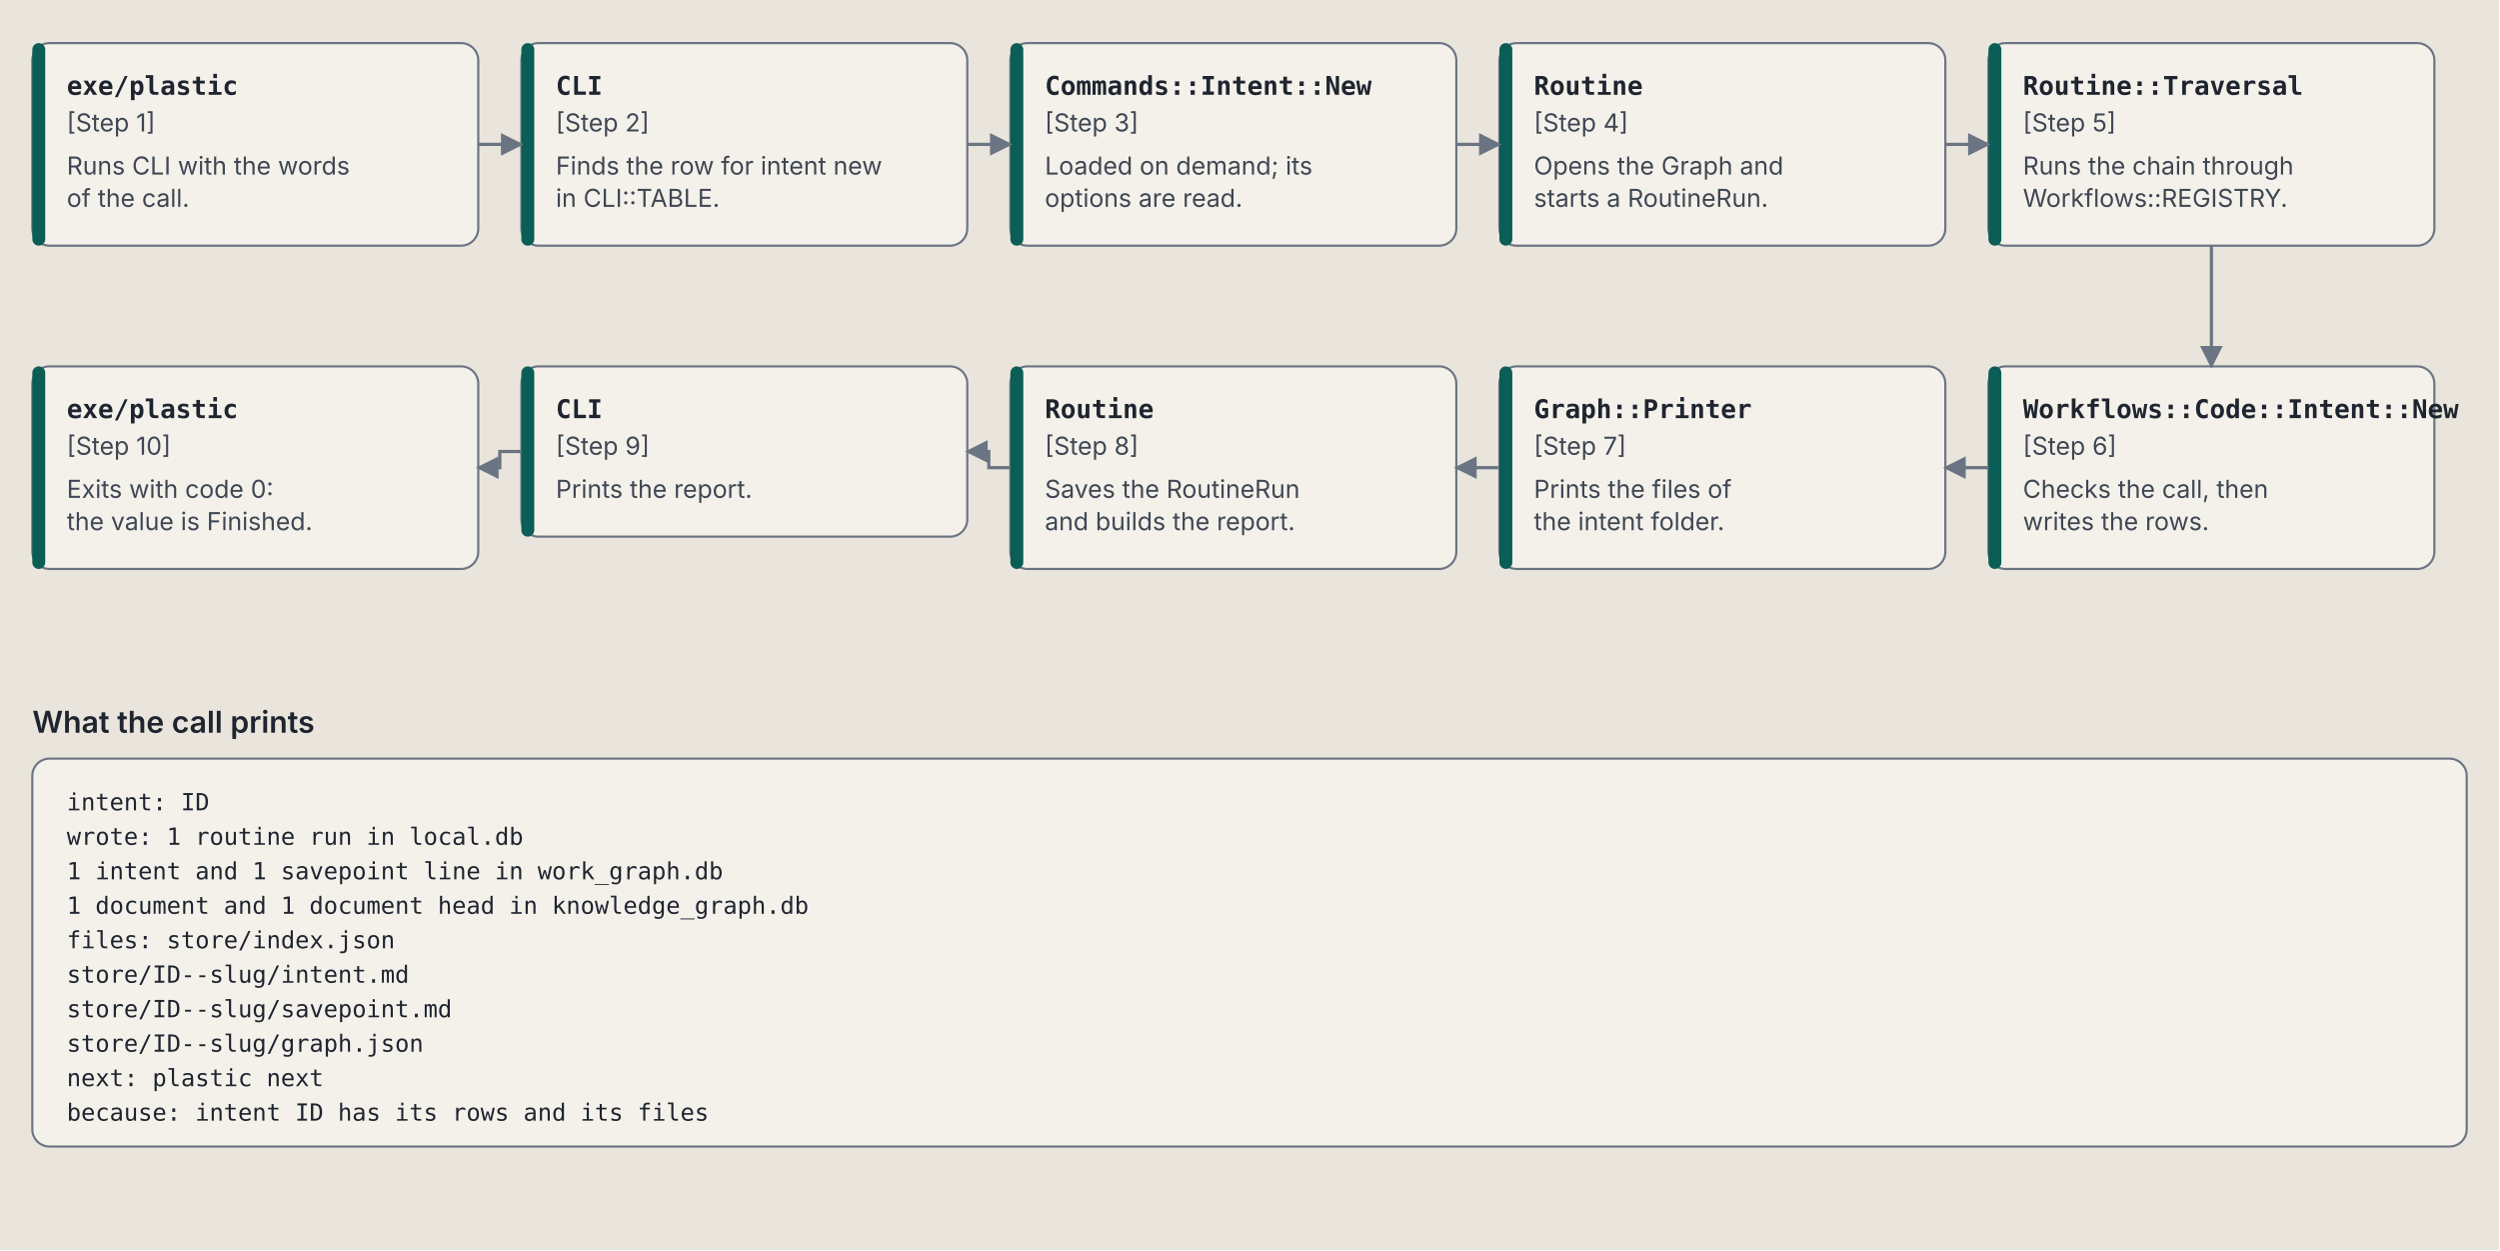
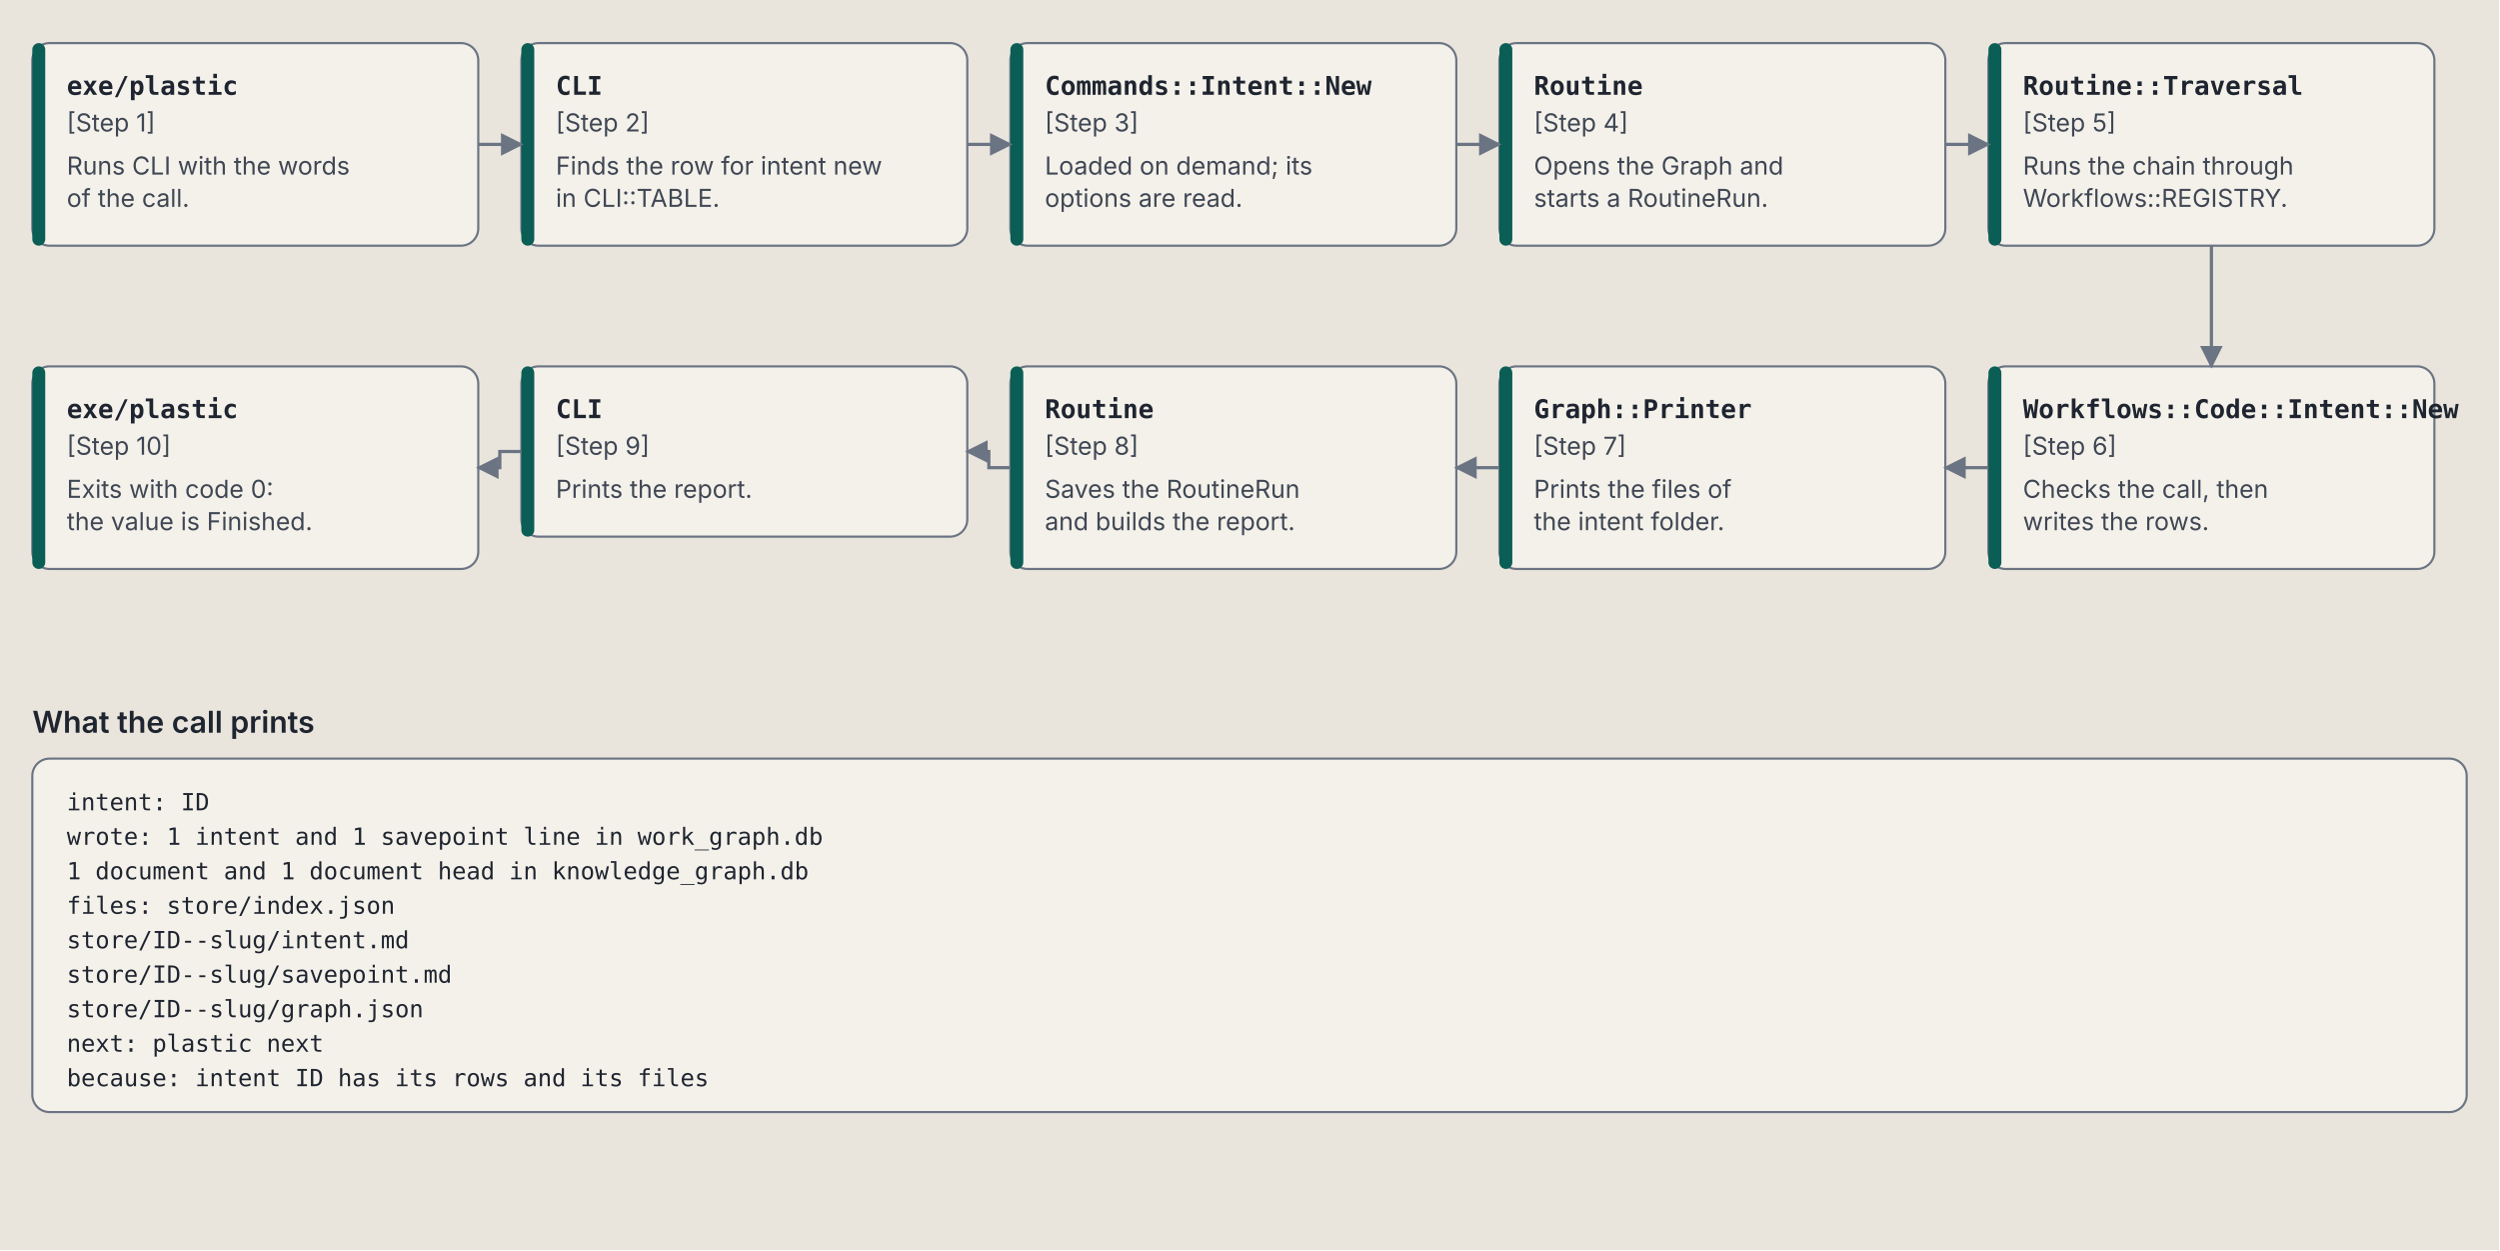
<svg xmlns="http://www.w3.org/2000/svg" viewBox="0 0 1160 580" role="img" aria-labelledby="command-call-title command-call-desc" font-family="IBM Plex Sans, system-ui, -apple-system, Segoe UI, sans-serif">
  <defs>
    <marker id="command-call-arrow" viewBox="0 0 10 10" refX="9" refY="5" markerWidth="7" markerHeight="7" orient="auto-start-reverse">
      <path d="M 0 0 L 10 5 L 0 10 z" fill="var(--line, #6b7483)" />
    </marker>
  </defs>
  <style>svg { --ink: #1f2530; --muted: #3f4754; --line: #6b7483; --paper: #e9e5dc; --card: #f4f1ea; --rule: #c9c3b6; --code: #0b5e55; --agent: #7d4405; --owner: #4a2a99; --owner-bg: #e4dcf5; --end: #23406f; --end-bg: #d9e2f0; }
@media (prefers-color-scheme: dark) { svg { --ink: #e8e6e1; --muted: #b4bac4; --line: #8a93a3; --paper: #1d2128; --card: #262b34; --rule: #3b424e; --code: #5fd0c0; --agent: #e0a24f; --owner: #b9a2ff; --owner-bg: #2f2750; --end: #8fb0e8; --end-bg: #1f2d45; } }
.background { fill: var(--paper, #e9e5dc); }
.box { fill: var(--card, #f4f1ea); stroke: var(--line, #6b7483); stroke-width: 1; }
.zone { fill: none; stroke: var(--line, #6b7483); stroke-width: 1.2; stroke-dasharray: 6 4; }
.t { fill: var(--ink, #1f2530); font-size: 14px; font-weight: 600; }
.s { fill: var(--muted, #3f4754); font-size: 11.5px; }
.al { fill: var(--ink, #1f2530); font-size: 11.5px; stroke: var(--paper, #e9e5dc); stroke-width: 4px; paint-order: stroke; }
.m { fill: var(--ink, #1f2530); font-family: "IBM Plex Mono", ui-monospace, Menlo, monospace; font-size: 12px; font-weight: 600; }
.r { fill: var(--ink, #1f2530); font-family: "IBM Plex Mono", ui-monospace, Menlo, monospace; font-size: 11px; }
.flow { stroke: var(--line, #6b7483); stroke-width: 1.5; fill: none; }</style>
  <rect class="background" width="100%" height="100%" />
  <rect class="box" x="15" y="20" width="207" height="94" rx="8" />
  <rect x="15" y="20" width="6" height="94" rx="3" fill="var(--code, #0b5e55)" />
  <text class="m" x="31" y="44">exe/plastic</text>
  <text class="s" x="31" y="61">[Step 1]</text>
  <text class="s" x="31" y="81">Runs CLI with the words</text>
  <text class="s" x="31" y="96">of the call.</text>
  <rect class="box" x="242" y="20" width="207" height="94" rx="8" />
  <rect x="242" y="20" width="6" height="94" rx="3" fill="var(--code, #0b5e55)" />
  <text class="m" x="258" y="44">CLI</text>
  <text class="s" x="258" y="61">[Step 2]</text>
  <text class="s" x="258" y="81">Finds the row for intent new</text>
  <text class="s" x="258" y="96">in CLI::TABLE.</text>
  <rect class="box" x="469" y="20" width="207" height="94" rx="8" />
  <rect x="469" y="20" width="6" height="94" rx="3" fill="var(--code, #0b5e55)" />
  <text class="m" x="485" y="44">Commands::Intent::New</text>
  <text class="s" x="485" y="61">[Step 3]</text>
  <text class="s" x="485" y="81">Loaded on demand; its</text>
  <text class="s" x="485" y="96">options are read.</text>
  <rect class="box" x="696" y="20" width="207" height="94" rx="8" />
  <rect x="696" y="20" width="6" height="94" rx="3" fill="var(--code, #0b5e55)" />
  <text class="m" x="712" y="44">Routine</text>
  <text class="s" x="712" y="61">[Step 4]</text>
  <text class="s" x="712" y="81">Opens the Graph and</text>
  <text class="s" x="712" y="96">starts a RoutineRun.</text>
  <rect class="box" x="923" y="20" width="207" height="94" rx="8" />
  <rect x="923" y="20" width="6" height="94" rx="3" fill="var(--code, #0b5e55)" />
  <text class="m" x="939" y="44">Routine::Traversal</text>
  <text class="s" x="939" y="61">[Step 5]</text>
  <text class="s" x="939" y="81">Runs the chain through</text>
  <text class="s" x="939" y="96">Workflows::REGISTRY.</text>
  <rect class="box" x="923" y="170" width="207" height="94" rx="8" />
  <rect x="923" y="170" width="6" height="94" rx="3" fill="var(--code, #0b5e55)" />
  <text class="m" x="939" y="194">Workflows::Code::Intent::New</text>
  <text class="s" x="939" y="211">[Step 6]</text>
  <text class="s" x="939" y="231">Checks the call, then</text>
  <text class="s" x="939" y="246">writes the rows.</text>
  <rect class="box" x="696" y="170" width="207" height="94" rx="8" />
  <rect x="696" y="170" width="6" height="94" rx="3" fill="var(--code, #0b5e55)" />
  <text class="m" x="712" y="194">Graph::Printer</text>
  <text class="s" x="712" y="211">[Step 7]</text>
  <text class="s" x="712" y="231">Prints the files of</text>
  <text class="s" x="712" y="246">the intent folder.</text>
  <rect class="box" x="469" y="170" width="207" height="94" rx="8" />
  <rect x="469" y="170" width="6" height="94" rx="3" fill="var(--code, #0b5e55)" />
  <text class="m" x="485" y="194">Routine</text>
  <text class="s" x="485" y="211">[Step 8]</text>
  <text class="s" x="485" y="231">Saves the RoutineRun</text>
  <text class="s" x="485" y="246">and builds the report.</text>
  <rect class="box" x="242" y="170" width="207" height="79" rx="8" />
  <rect x="242" y="170" width="6" height="79" rx="3" fill="var(--code, #0b5e55)" />
  <text class="m" x="258" y="194">CLI</text>
  <text class="s" x="258" y="211">[Step 9]</text>
  <text class="s" x="258" y="231">Prints the report.</text>
  <rect class="box" x="15" y="170" width="207" height="94" rx="8" />
  <rect x="15" y="170" width="6" height="94" rx="3" fill="var(--code, #0b5e55)" />
  <text class="m" x="31" y="194">exe/plastic</text>
  <text class="s" x="31" y="211">[Step 10]</text>
  <text class="s" x="31" y="231">Exits with code 0:</text>
  <text class="s" x="31" y="246">the value is Finished.</text>
  <path class="flow" d="M 222 67.0 L 242 67.0" marker-end="url(#command-call-arrow)" />
  <path class="flow" d="M 449 67.0 L 469 67.0" marker-end="url(#command-call-arrow)" />
  <path class="flow" d="M 676 67.0 L 696 67.0" marker-end="url(#command-call-arrow)" />
  <path class="flow" d="M 903 67.0 L 923 67.0" marker-end="url(#command-call-arrow)" />
  <path class="flow" d="M 1026.5 114 L 1026.5 170" marker-end="url(#command-call-arrow)" />
  <path class="flow" d="M 923 217.0 L 903 217.0" marker-end="url(#command-call-arrow)" />
  <path class="flow" d="M 696 217.0 L 676 217.0" marker-end="url(#command-call-arrow)" />
  <path class="flow" d="M 469 217.0 L 459 217.0 L 459 209.5 L 449 209.5" marker-end="url(#command-call-arrow)" />
  <path class="flow" d="M 242 209.5 L 232 209.5 L 232 217.0 L 222 217.0" marker-end="url(#command-call-arrow)" />
  <text class="t" x="15" y="340">What the call prints</text>
-   <rect class="box" x="15" y="352" width="1130" height="180" rx="8" stroke="var(--rule, #c9c3b6)" />
+   <rect class="box" x="15" y="352" width="1130" height="164" rx="8" stroke="var(--rule, #c9c3b6)" />
  <text class="r" x="31" y="376">intent: ID</text>
-   <text class="r" x="31" y="392">wrote: 1 routine run in local.db</text>
-   <text class="r" x="31" y="408">1 intent and 1 savepoint line in work_graph.db</text>
-   <text class="r" x="31" y="424">1 document and 1 document head in knowledge_graph.db</text>
-   <text class="r" x="31" y="440">files: store/index.json</text>
-   <text class="r" x="31" y="456">store/ID--slug/intent.md</text>
-   <text class="r" x="31" y="472">store/ID--slug/savepoint.md</text>
-   <text class="r" x="31" y="488">store/ID--slug/graph.json</text>
-   <text class="r" x="31" y="504">next: plastic next</text>
-   <text class="r" x="31" y="520">because: intent ID has its rows and its files</text>
+   <text class="r" x="31" y="392">wrote: 1 intent and 1 savepoint line in work_graph.db</text>
+   <text class="r" x="31" y="408">1 document and 1 document head in knowledge_graph.db</text>
+   <text class="r" x="31" y="424">files: store/index.json</text>
+   <text class="r" x="31" y="440">store/ID--slug/intent.md</text>
+   <text class="r" x="31" y="456">store/ID--slug/savepoint.md</text>
+   <text class="r" x="31" y="472">store/ID--slug/graph.json</text>
+   <text class="r" x="31" y="488">next: plastic next</text>
+   <text class="r" x="31" y="504">because: intent ID has its rows and its files</text>
</svg>
